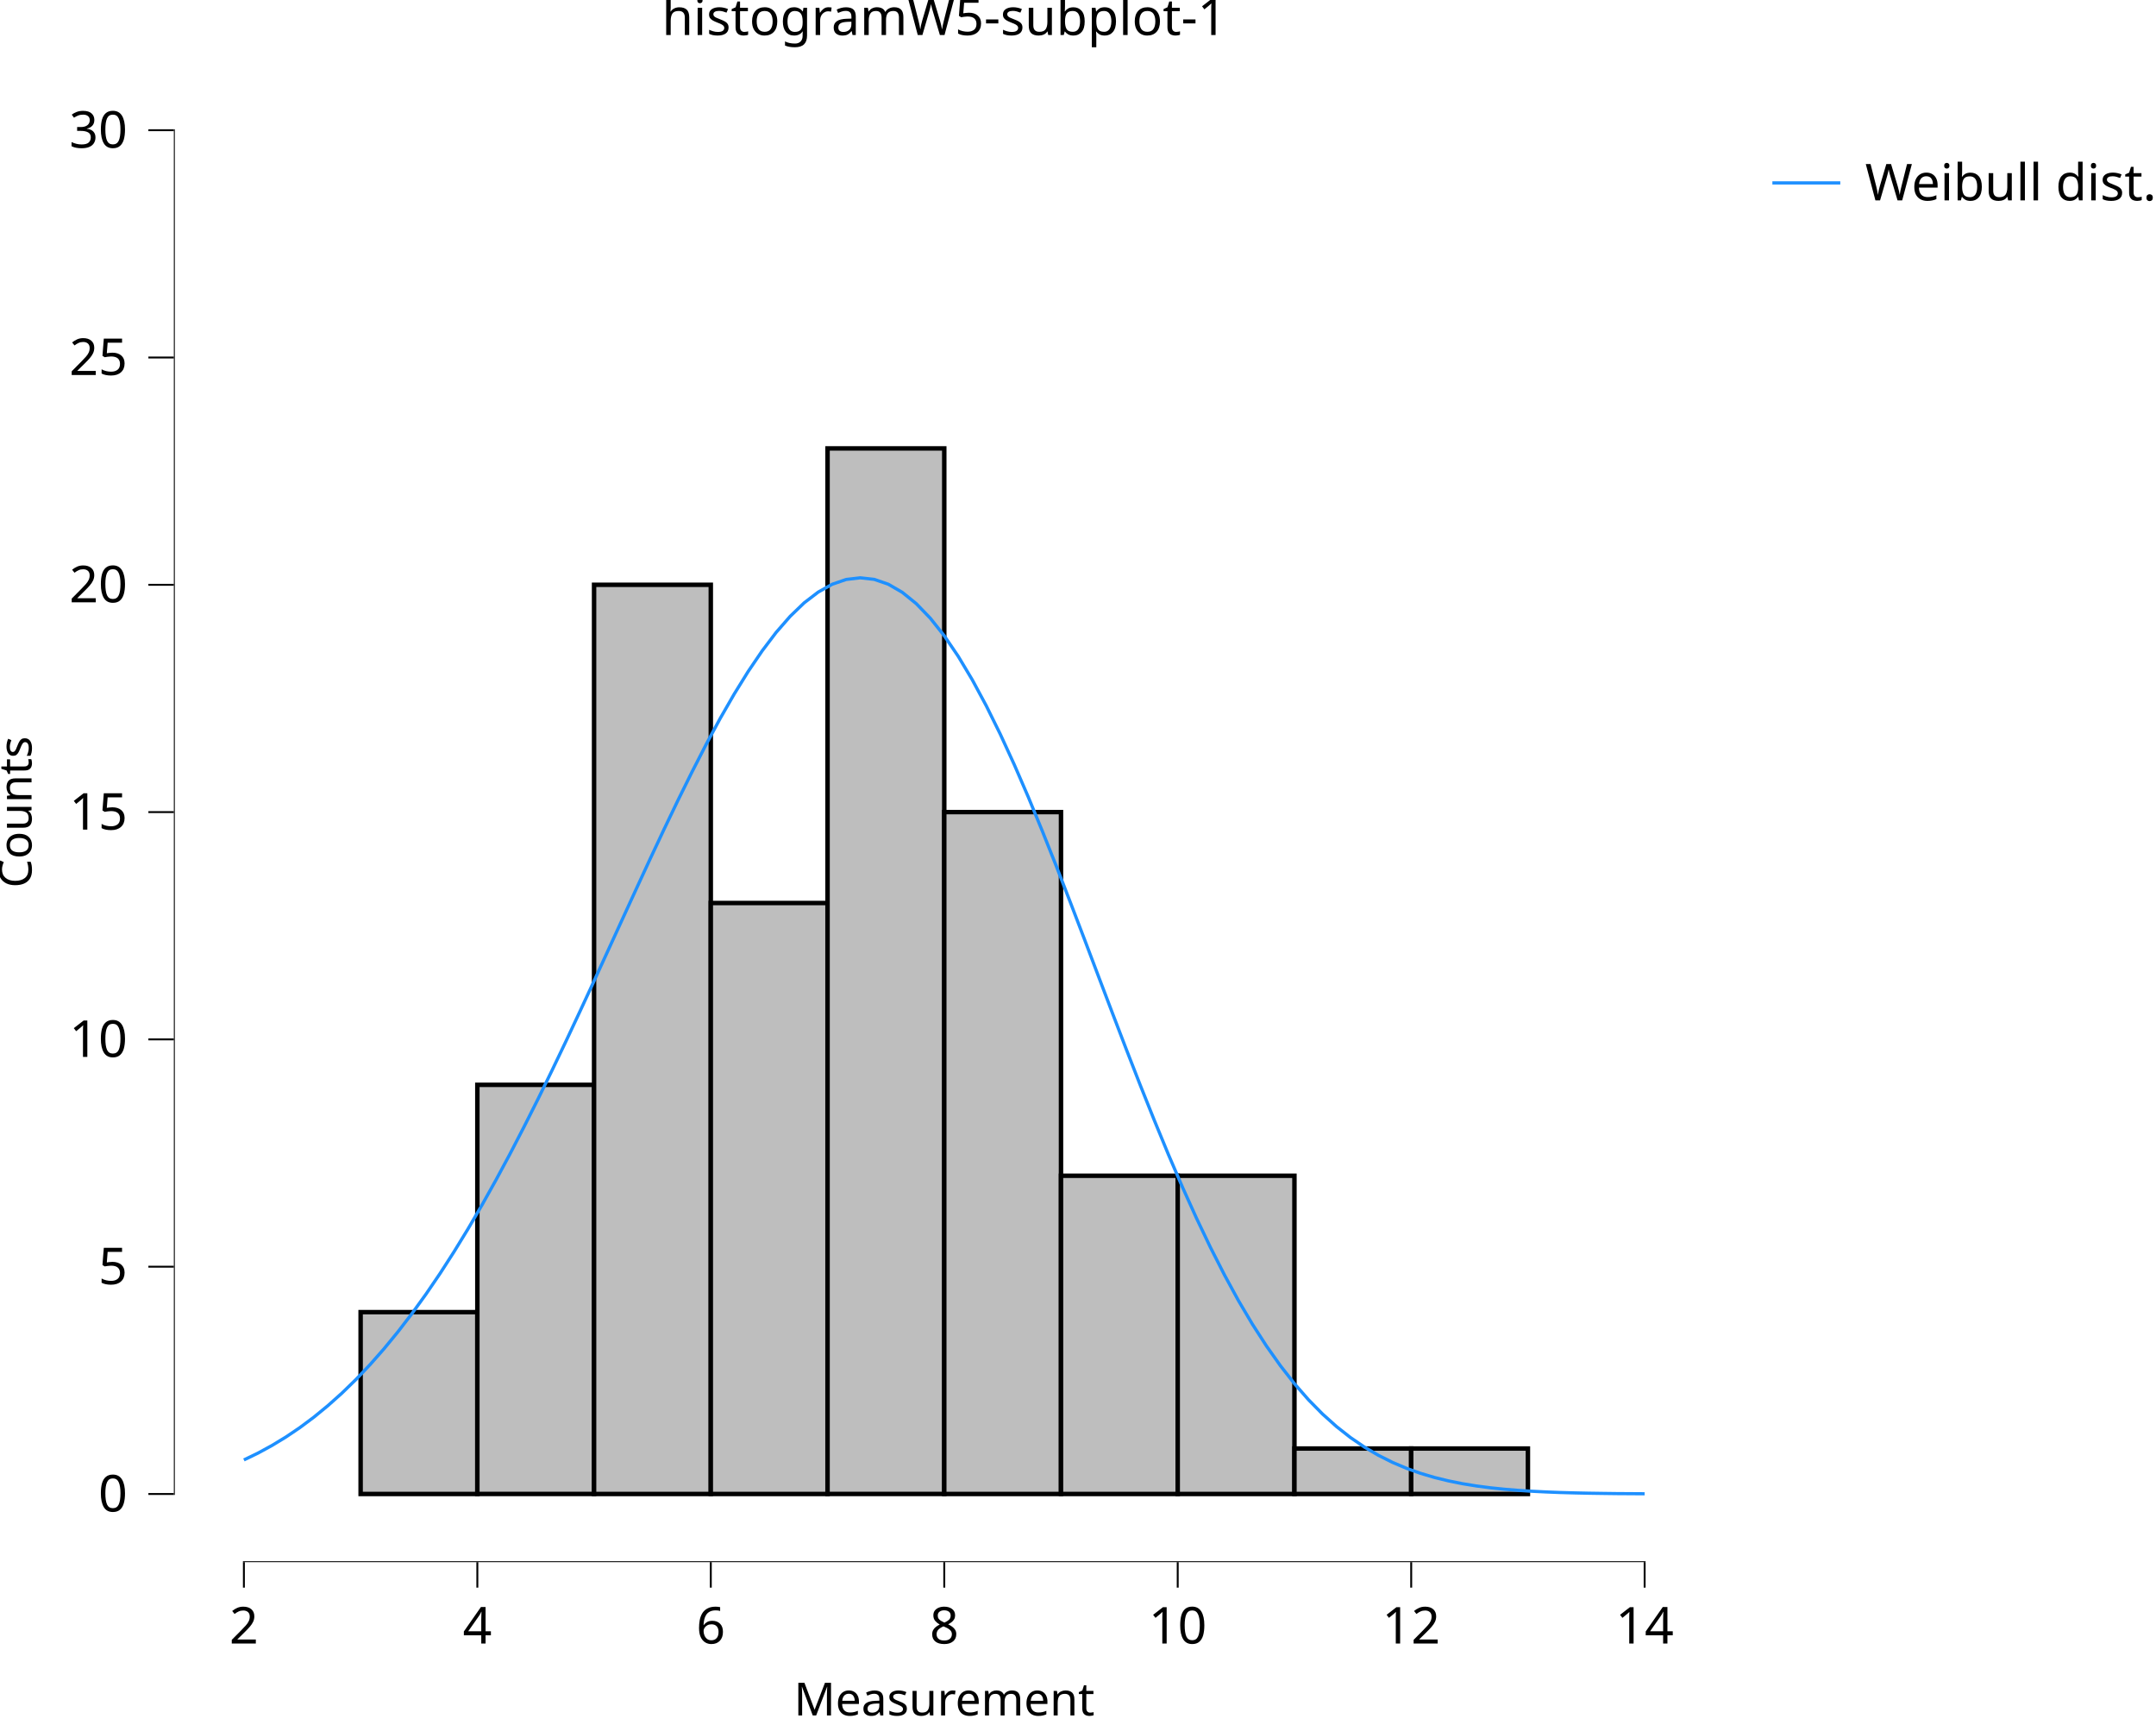
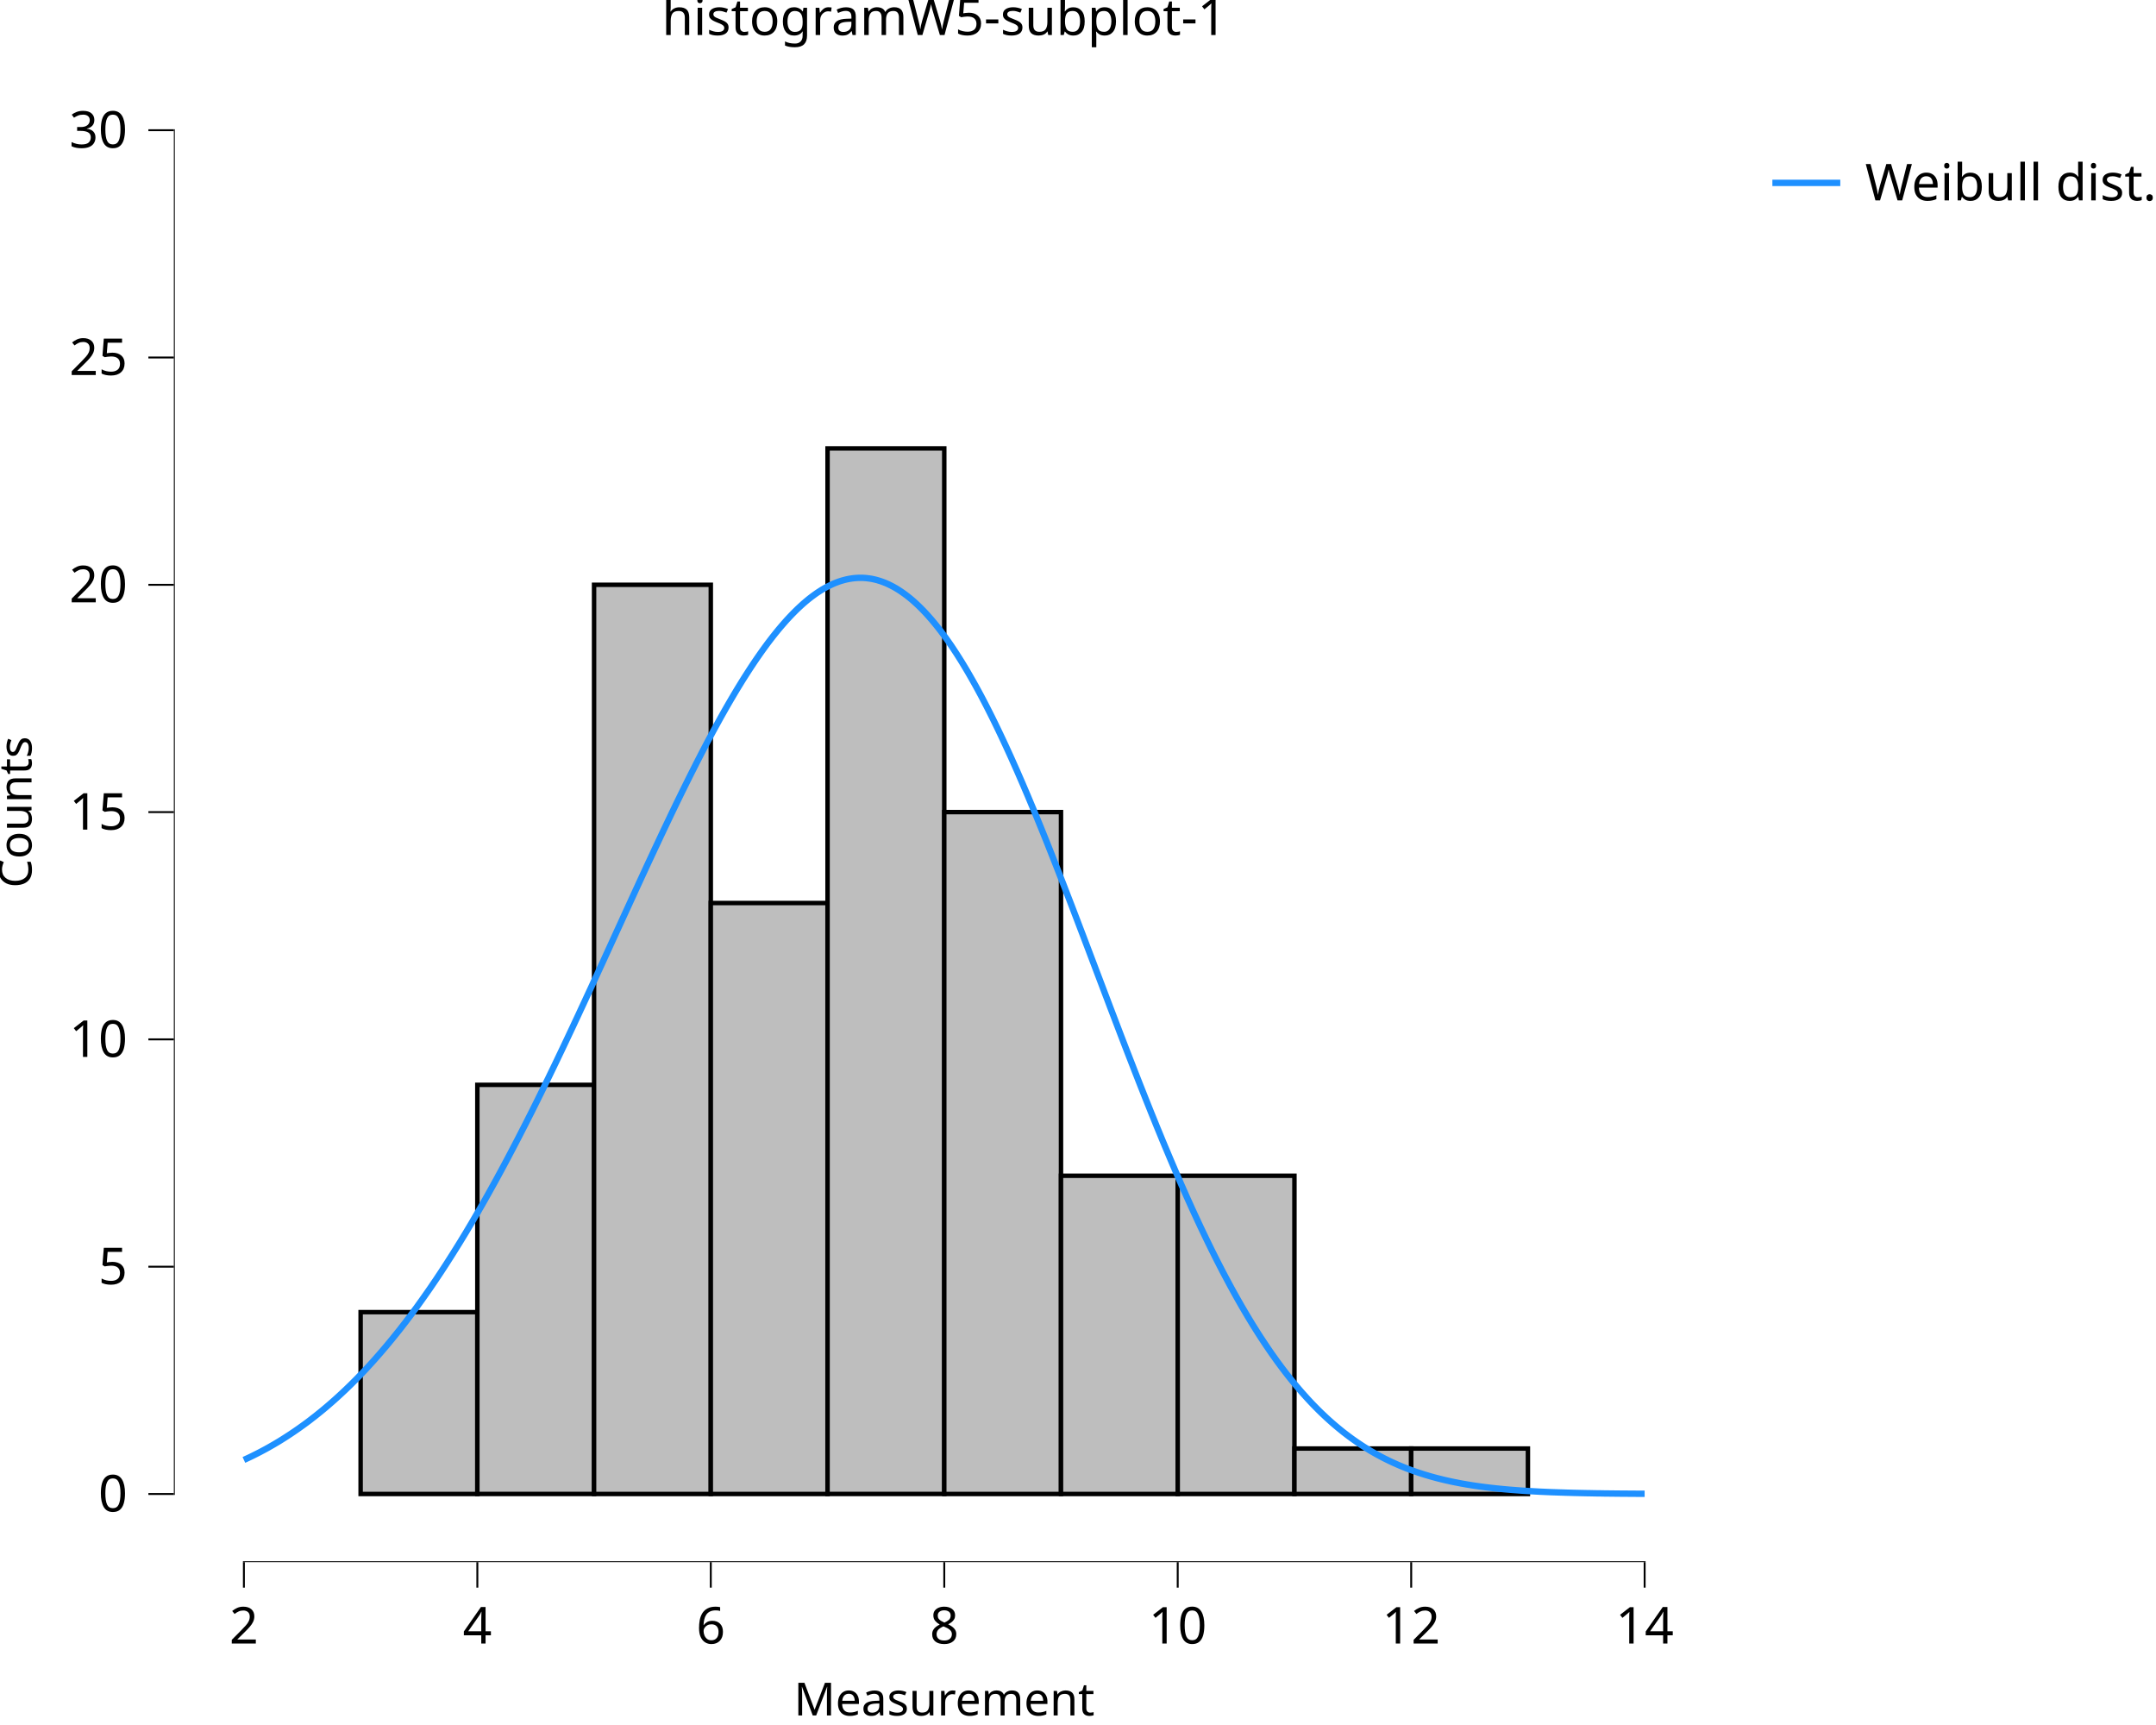
<svg xmlns="http://www.w3.org/2000/svg" class="svglite" data-engine-version="2.0" width="720.00pt" height="576.00pt" viewBox="0 0 720.00 576.00">
  <defs>
    <style type="text/css">
    .svglite line, .svglite polyline, .svglite polygon, .svglite path, .svglite rect, .svglite circle {
      fill: none;
      stroke: #000000;
      stroke-linecap: round;
      stroke-linejoin: round;
      stroke-miterlimit: 10.00;
    }
  </style>
  </defs>
  <rect width="100%" height="100%" style="stroke: none; fill: #FFFFFF;" />
  <defs>
    <clipPath id="cpMC4wMHw3MjAuMDB8MC4wMHw1NzYuMDA=">
      <rect x="0.00" y="0.00" width="720.00" height="576.00" />
    </clipPath>
  </defs>
  <g clip-path="url(#cpMC4wMHw3MjAuMDB8MC4wMHw1NzYuMDA=)">
    <rect x="0.00" y="0.00" width="720.00" height="576.00" style="stroke-width: 10.67; stroke: none;" />
  </g>
  <defs>
    <clipPath id="cpNTguMDZ8NTcyLjYyfDIwLjcxfDUyMS42Mw==">
      <rect x="58.06" y="20.71" width="514.56" height="500.92" />
    </clipPath>
  </defs>
  <g clip-path="url(#cpNTguMDZ8NTcyLjYyfDIwLjcxfDUyMS42Mw==)">
    <rect x="58.06" y="20.71" width="514.56" height="500.92" style="stroke-width: 10.67; stroke: none;" />
    <rect x="81.45" y="498.86" width="38.98" height="0.00" style="stroke-width: 1.49; stroke-linecap: butt; stroke-linejoin: miter; fill: #BEBEBE;" />
    <rect x="120.43" y="438.14" width="38.98" height="60.72" style="stroke-width: 1.49; stroke-linecap: butt; stroke-linejoin: miter; fill: #BEBEBE;" />
    <rect x="159.41" y="362.24" width="38.98" height="136.61" style="stroke-width: 1.49; stroke-linecap: butt; stroke-linejoin: miter; fill: #BEBEBE;" />
    <rect x="198.39" y="195.27" width="38.98" height="303.59" style="stroke-width: 1.49; stroke-linecap: butt; stroke-linejoin: miter; fill: #BEBEBE;" />
    <rect x="237.37" y="301.53" width="38.98" height="197.33" style="stroke-width: 1.49; stroke-linecap: butt; stroke-linejoin: miter; fill: #BEBEBE;" />
    <rect x="276.36" y="149.73" width="38.98" height="349.12" style="stroke-width: 1.49; stroke-linecap: butt; stroke-linejoin: miter; fill: #BEBEBE;" />
    <rect x="315.34" y="271.17" width="38.98" height="227.69" style="stroke-width: 1.49; stroke-linecap: butt; stroke-linejoin: miter; fill: #BEBEBE;" />
    <rect x="354.32" y="392.60" width="38.98" height="106.26" style="stroke-width: 1.49; stroke-linecap: butt; stroke-linejoin: miter; fill: #BEBEBE;" />
    <rect x="393.30" y="392.60" width="38.98" height="106.26" style="stroke-width: 1.49; stroke-linecap: butt; stroke-linejoin: miter; fill: #BEBEBE;" />
    <rect x="432.28" y="483.68" width="38.98" height="15.18" style="stroke-width: 1.49; stroke-linecap: butt; stroke-linejoin: miter; fill: #BEBEBE;" />
    <rect x="471.27" y="483.68" width="38.98" height="15.18" style="stroke-width: 1.49; stroke-linecap: butt; stroke-linejoin: miter; fill: #BEBEBE;" />
    <rect x="510.25" y="498.86" width="38.98" height="0.00" style="stroke-width: 1.49; stroke-linecap: butt; stroke-linejoin: miter; fill: #BEBEBE;" />
    <line x1="81.13" y1="521.63" x2="549.55" y2="521.63" style="stroke-width: 0.64; stroke-linecap: butt;" />
    <line x1="58.06" y1="499.18" x2="58.06" y2="43.16" style="stroke-width: 0.64; stroke-linecap: butt;" />
-     <polyline points="81.45,487.49 86.12,485.23 90.80,482.68 95.48,479.84 100.16,476.68 104.84,473.19 109.51,469.36 114.19,465.18 118.87,460.63 123.55,455.70 128.22,450.40 132.90,444.70 137.58,438.61 142.26,432.13 146.94,425.26 151.61,418.00 156.29,410.36 160.97,402.35 165.65,393.98 170.33,385.28 175.00,376.26 179.68,366.96 184.36,357.40 189.04,347.61 193.71,337.65 198.39,327.55 203.07,317.36 207.75,307.14 212.43,296.94 217.10,286.83 221.78,276.87 226.46,267.12 231.14,257.67 235.81,248.58 240.49,239.92 245.17,231.78 249.85,224.22 254.53,217.33 259.20,211.16 263.88,205.80 268.56,201.29 273.24,197.71 277.92,195.09 282.59,193.49 287.27,192.94 291.95,193.46 296.63,195.07 301.30,197.77 305.98,201.56 310.66,206.41 315.34,212.30 320.02,219.18 324.69,226.99 329.37,235.68 334.05,245.16 338.73,255.35 343.41,266.16 348.08,277.49 352.76,289.23 357.44,301.29 362.12,313.54 366.79,325.89 371.47,338.22 376.15,350.44 380.83,362.45 385.51,374.15 390.18,385.48 394.86,396.35 399.54,406.71 404.22,416.51 408.90,425.70 413.57,434.27 418.25,442.18 422.93,449.44 427.61,456.05 432.28,462.03 436.96,467.38 441.64,472.14 446.32,476.34 451.00,480.02 455.67,483.21 460.35,485.96 465.03,488.31 469.71,490.29 474.38,491.96 479.06,493.35 483.74,494.49 488.42,495.43 493.10,496.19 497.77,496.80 502.45,497.28 507.13,497.66 511.81,497.96 516.49,498.19 521.16,498.37 525.84,498.50 530.52,498.60 535.20,498.67 539.87,498.73 544.55,498.76 549.23,498.79 " style="stroke-width: 1.07; stroke: #1E90FF; stroke-linecap: butt;" />
+     <polyline points="81.45,487.49 82.36,487.07 83.28,486.64 84.19,486.20 85.11,485.74 86.02,485.28 86.94,484.81 87.85,484.32 88.77,483.83 89.69,483.32 90.60,482.80 91.52,482.27 92.43,481.73 93.35,481.18 94.26,480.61 95.18,480.03 96.09,479.44 97.01,478.84 97.92,478.23 98.84,477.60 99.75,476.97 100.67,476.31 101.59,475.65 102.50,474.98 103.42,474.29 104.33,473.58 105.25,472.87 106.16,472.14 107.08,471.40 107.99,470.65 108.91,469.88 109.82,469.10 110.74,468.30 111.66,467.49 112.57,466.67 113.49,465.83 114.40,464.98 115.32,464.12 116.23,463.24 117.15,462.35 118.06,461.44 118.98,460.52 119.89,459.58 120.81,458.63 121.73,457.67 122.64,456.69 123.56,455.69 124.47,454.69 125.39,453.66 126.30,452.62 127.22,451.57 128.13,450.50 129.05,449.42 129.96,448.32 130.88,447.21 131.79,446.08 132.71,444.94 133.63,443.79 134.54,442.61 135.46,441.43 136.37,440.22 137.29,439.01 138.20,437.77 139.12,436.53 140.03,435.26 140.95,433.98 141.86,432.69 142.78,431.38 143.70,430.06 144.61,428.72 145.53,427.37 146.44,426.00 147.36,424.62 148.27,423.22 149.19,421.81 150.10,420.38 151.02,418.94 151.93,417.49 152.85,416.01 153.77,414.53 154.68,413.03 155.60,411.52 156.51,409.99 157.43,408.45 158.34,406.89 159.26,405.32 160.17,403.73 161.09,402.14 162.00,400.53 162.92,398.90 163.83,397.26 164.75,395.61 165.67,393.95 166.58,392.27 167.50,390.58 168.41,388.88 169.33,387.16 170.24,385.43 171.16,383.69 172.07,381.94 172.99,380.18 173.90,378.40 174.82,376.62 175.74,374.82 176.65,373.01 177.57,371.20 178.48,369.37 179.40,367.53 180.31,365.68 181.23,363.82 182.14,361.95 183.06,360.08 183.97,358.19 184.89,356.30 185.81,354.39 186.72,352.48 187.64,350.56 188.55,348.64 189.47,346.70 190.38,344.76 191.30,342.82 192.21,340.86 193.13,338.91 194.04,336.94 194.96,334.97 195.87,333.00 196.79,331.02 197.71,329.04 198.62,327.05 199.54,325.06 200.45,323.07 201.37,321.08 202.28,319.08 203.20,317.08 204.11,315.08 205.03,313.08 205.94,311.08 206.86,309.08 207.78,307.08 208.69,305.08 209.61,303.08 210.52,301.09 211.44,299.09 212.35,297.10 213.27,295.11 214.18,293.13 215.10,291.15 216.01,289.17 216.93,287.20 217.85,285.24 218.76,283.28 219.68,281.33 220.59,279.38 221.51,277.44 222.42,275.52 223.34,273.60 224.25,271.68 225.17,269.78 226.08,267.89 227.00,266.01 227.91,264.15 228.83,262.29 229.75,260.44 230.66,258.61 231.58,256.80 232.49,254.99 233.41,253.20 234.32,251.43 235.24,249.67 236.15,247.93 237.07,246.21 237.98,244.50 238.90,242.81 239.82,241.15 240.73,239.49 241.65,237.86 242.56,236.25 243.48,234.66 244.39,233.10 245.31,231.55 246.22,230.03 247.14,228.53 248.05,227.05 248.97,225.60 249.89,224.17 250.80,222.77 251.72,221.39 252.63,220.04 253.55,218.72 254.46,217.42 255.38,216.15 256.29,214.91 257.21,213.70 258.12,212.52 259.04,211.37 259.95,210.25 260.87,209.16 261.79,208.10 262.70,207.07 263.62,206.08 264.53,205.12 265.45,204.19 266.36,203.30 267.28,202.44 268.19,201.61 269.11,200.82 270.02,200.07 270.94,199.35 271.86,198.67 272.77,198.02 273.69,197.42 274.60,196.84 275.52,196.31 276.43,195.82 277.35,195.36 278.26,194.94 279.18,194.56 280.09,194.22 281.01,193.92 281.93,193.66 282.84,193.44 283.76,193.26 284.67,193.12 285.59,193.02 286.50,192.96 287.42,192.94 288.33,192.96 289.25,193.03 290.16,193.14 291.08,193.28 291.99,193.47 292.91,193.70 293.83,193.98 294.74,194.29 295.66,194.65 296.57,195.05 297.49,195.49 298.40,195.97 299.32,196.49 300.23,197.06 301.15,197.67 302.06,198.32 302.98,199.01 303.90,199.74 304.81,200.51 305.73,201.33 306.64,202.18 307.56,203.08 308.47,204.01 309.39,204.99 310.30,206.01 311.22,207.06 312.13,208.16 313.05,209.29 313.97,210.47 314.88,211.68 315.80,212.93 316.71,214.22 317.63,215.54 318.54,216.91 319.46,218.31 320.37,219.74 321.29,221.21 322.20,222.72 323.12,224.26 324.03,225.84 324.95,227.45 325.87,229.09 326.78,230.76 327.70,232.47 328.61,234.21 329.53,235.98 330.44,237.78 331.36,239.61 332.27,241.47 333.19,243.36 334.10,245.27 335.02,247.22 335.94,249.19 336.85,251.18 337.77,253.20 338.68,255.25 339.60,257.31 340.51,259.41 341.43,261.52 342.34,263.66 343.26,265.81 344.17,267.99 345.09,270.18 346.01,272.40 346.92,274.63 347.84,276.88 348.75,279.14 349.67,281.42 350.58,283.72 351.50,286.03 352.41,288.35 353.33,290.68 354.24,293.03 355.16,295.38 356.07,297.75 356.99,300.12 357.91,302.50 358.82,304.89 359.74,307.29 360.65,309.69 361.57,312.09 362.48,314.50 363.40,316.92 364.31,319.33 365.23,321.75 366.14,324.17 367.06,326.59 367.98,329.01 368.89,331.42 369.81,333.83 370.72,336.25 371.64,338.65 372.55,341.05 373.47,343.45 374.38,345.84 375.30,348.23 376.21,350.60 377.13,352.97 378.05,355.33 378.96,357.68 379.88,360.02 380.79,362.35 381.71,364.67 382.62,366.98 383.54,369.27 384.45,371.55 385.37,373.81 386.28,376.07 387.20,378.30 388.11,380.52 389.03,382.73 389.95,384.91 390.86,387.08 391.78,389.24 392.69,391.37 393.61,393.49 394.52,395.58 395.44,397.66 396.35,399.72 397.27,401.75 398.18,403.77 399.10,405.76 400.02,407.74 400.93,409.69 401.85,411.62 402.76,413.52 403.68,415.41 404.59,417.27 405.51,419.11 406.42,420.92 407.34,422.71 408.25,424.48 409.17,426.22 410.09,427.94 411.00,429.64 411.92,431.31 412.83,432.95 413.75,434.57 414.66,436.17 415.58,437.74 416.49,439.28 417.41,440.81 418.32,442.30 419.24,443.77 420.15,445.22 421.07,446.64 421.99,448.03 422.90,449.40 423.82,450.75 424.73,452.07 425.65,453.36 426.56,454.64 427.48,455.88 428.39,457.10 429.31,458.30 430.22,459.47 431.14,460.62 432.06,461.75 432.97,462.85 433.89,463.93 434.80,464.98 435.72,466.01 436.63,467.02 437.55,468.01 438.46,468.97 439.38,469.91 440.29,470.83 441.21,471.73 442.13,472.60 443.04,473.46 443.96,474.29 444.87,475.10 445.79,475.89 446.70,476.66 447.62,477.41 448.53,478.15 449.45,478.86 450.36,479.55 451.28,480.23 452.19,480.88 453.11,481.52 454.03,482.14 454.94,482.74 455.86,483.33 456.77,483.89 457.69,484.45 458.60,484.98 459.52,485.50 460.43,486.00 461.35,486.49 462.26,486.97 463.18,487.42 464.10,487.87 465.01,488.30 465.93,488.71 466.84,489.12 467.76,489.51 468.67,489.88 469.59,490.25 470.50,490.60 471.42,490.94 472.33,491.27 473.25,491.58 474.17,491.89 475.08,492.18 476.00,492.47 476.91,492.74 477.83,493.01 478.74,493.26 479.66,493.51 480.57,493.74 481.49,493.97 482.40,494.19 483.32,494.40 484.23,494.60 485.15,494.80 486.07,494.98 486.98,495.16 487.90,495.34 488.81,495.50 489.73,495.66 490.64,495.81 491.56,495.96 492.47,496.10 493.39,496.23 494.30,496.36 495.22,496.48 496.14,496.60 497.05,496.71 497.97,496.82 498.88,496.92 499.80,497.02 500.71,497.11 501.63,497.20 502.54,497.29 503.46,497.37 504.37,497.45 505.29,497.52 506.21,497.59 507.12,497.66 508.04,497.73 508.95,497.79 509.87,497.85 510.78,497.90 511.70,497.95 512.61,498.00 513.53,498.05 514.44,498.10 515.36,498.14 516.27,498.18 517.19,498.22 518.11,498.26 519.02,498.29 519.94,498.32 520.85,498.35 521.77,498.38 522.68,498.41 523.60,498.44 524.51,498.46 525.43,498.49 526.34,498.51 527.26,498.53 528.18,498.55 529.09,498.57 530.01,498.59 530.92,498.60 531.84,498.62 532.75,498.64 533.67,498.65 534.58,498.66 535.50,498.68 536.41,498.69 537.33,498.70 538.25,498.71 539.16,498.72 540.08,498.73 540.99,498.74 541.91,498.74 542.82,498.75 543.74,498.76 544.65,498.77 545.57,498.77 546.48,498.78 547.40,498.78 548.31,498.79 549.23,498.79 " style="stroke-width: 2.13; stroke: #1E90FF; stroke-linecap: butt;" />
    <rect x="58.06" y="20.71" width="514.56" height="500.92" style="stroke-width: 0.00; stroke: none;" />
  </g>
  <g clip-path="url(#cpMC4wMHw3MjAuMDB8MC4wMHw1NzYuMDA=)">
    <polyline points="58.06,521.63 58.06,20.71 " style="stroke-width: 0.00; stroke: none; stroke-linecap: butt;" />
    <text x="42.58" y="504.71" text-anchor="end" style="font-size: 17.00px; font-family: sans;" textLength="9.46px" lengthAdjust="spacingAndGlyphs">0</text>
    <text x="42.58" y="428.81" text-anchor="end" style="font-size: 17.00px; font-family: sans;" textLength="9.46px" lengthAdjust="spacingAndGlyphs">5</text>
    <text x="42.58" y="352.91" text-anchor="end" style="font-size: 17.00px; font-family: sans;" textLength="18.91px" lengthAdjust="spacingAndGlyphs">10</text>
    <text x="42.58" y="277.02" text-anchor="end" style="font-size: 17.00px; font-family: sans;" textLength="18.91px" lengthAdjust="spacingAndGlyphs">15</text>
    <text x="42.58" y="201.12" text-anchor="end" style="font-size: 17.00px; font-family: sans;" textLength="18.91px" lengthAdjust="spacingAndGlyphs">20</text>
    <text x="42.58" y="125.22" text-anchor="end" style="font-size: 17.00px; font-family: sans;" textLength="18.91px" lengthAdjust="spacingAndGlyphs">25</text>
    <text x="42.58" y="49.33" text-anchor="end" style="font-size: 17.00px; font-family: sans;" textLength="18.91px" lengthAdjust="spacingAndGlyphs">30</text>
    <polyline points="49.55,498.86 58.06,498.86 " style="stroke-width: 0.64; stroke-linecap: butt;" />
    <polyline points="49.55,422.96 58.06,422.96 " style="stroke-width: 0.64; stroke-linecap: butt;" />
    <polyline points="49.55,347.06 58.06,347.06 " style="stroke-width: 0.64; stroke-linecap: butt;" />
    <polyline points="49.55,271.17 58.06,271.17 " style="stroke-width: 0.64; stroke-linecap: butt;" />
    <polyline points="49.55,195.27 58.06,195.27 " style="stroke-width: 0.64; stroke-linecap: butt;" />
    <polyline points="49.55,119.37 58.06,119.37 " style="stroke-width: 0.64; stroke-linecap: butt;" />
    <polyline points="49.55,43.48 58.06,43.48 " style="stroke-width: 0.64; stroke-linecap: butt;" />
    <polyline points="58.06,521.63 572.62,521.63 " style="stroke-width: 0.00; stroke: none; stroke-linecap: butt;" />
    <polyline points="81.45,530.13 81.45,521.63 " style="stroke-width: 0.64; stroke-linecap: butt;" />
    <polyline points="159.41,530.13 159.41,521.63 " style="stroke-width: 0.64; stroke-linecap: butt;" />
    <polyline points="237.37,530.13 237.37,521.63 " style="stroke-width: 0.64; stroke-linecap: butt;" />
    <polyline points="315.34,530.13 315.34,521.63 " style="stroke-width: 0.64; stroke-linecap: butt;" />
    <polyline points="393.30,530.13 393.30,521.63 " style="stroke-width: 0.64; stroke-linecap: butt;" />
    <polyline points="471.27,530.13 471.27,521.63 " style="stroke-width: 0.64; stroke-linecap: butt;" />
    <polyline points="549.23,530.13 549.23,521.63 " style="stroke-width: 0.64; stroke-linecap: butt;" />
    <text x="81.45" y="548.80" text-anchor="middle" style="font-size: 17.00px; font-family: sans;" textLength="9.46px" lengthAdjust="spacingAndGlyphs">2</text>
    <text x="159.41" y="548.80" text-anchor="middle" style="font-size: 17.00px; font-family: sans;" textLength="9.46px" lengthAdjust="spacingAndGlyphs">4</text>
    <text x="237.37" y="548.80" text-anchor="middle" style="font-size: 17.00px; font-family: sans;" textLength="9.46px" lengthAdjust="spacingAndGlyphs">6</text>
    <text x="315.34" y="548.80" text-anchor="middle" style="font-size: 17.00px; font-family: sans;" textLength="9.46px" lengthAdjust="spacingAndGlyphs">8</text>
    <text x="393.30" y="548.80" text-anchor="middle" style="font-size: 17.00px; font-family: sans;" textLength="18.91px" lengthAdjust="spacingAndGlyphs">10</text>
    <text x="471.27" y="548.80" text-anchor="middle" style="font-size: 17.00px; font-family: sans;" textLength="18.91px" lengthAdjust="spacingAndGlyphs">12</text>
    <text x="549.23" y="548.80" text-anchor="middle" style="font-size: 17.00px; font-family: sans;" textLength="18.91px" lengthAdjust="spacingAndGlyphs">14</text>
    <text x="315.34" y="572.82" text-anchor="middle" style="font-size: 15.30px; font-family: sans;" textLength="93.56px" lengthAdjust="spacingAndGlyphs">Measurement</text>
    <text transform="translate(10.53,271.17) rotate(-90)" text-anchor="middle" style="font-size: 15.30px; font-family: sans;" textLength="48.49px" lengthAdjust="spacingAndGlyphs">Counts</text>
    <rect x="583.58" y="20.71" width="136.42" height="60.01" style="stroke-width: 0.75; stroke: none;" />
    <rect x="583.58" y="20.71" width="136.42" height="60.01" style="stroke-width: 10.67; stroke: none;" />
    <rect x="589.06" y="46.90" width="28.35" height="28.35" style="stroke-width: 10.67; stroke: none;" />
-     <line x1="591.89" y1="61.07" x2="614.57" y2="61.07" style="stroke-width: 1.07; stroke: #1E90FF; stroke-linecap: butt;" />
+     <line x1="591.89" y1="61.07" x2="614.57" y2="61.07" style="stroke-width: 2.13; stroke: #1E90FF; stroke-linecap: butt;" />
    <text x="622.88" y="66.92" style="font-size: 17.00px; font-family: sans;" textLength="91.64px" lengthAdjust="spacingAndGlyphs">Weibull dist.</text>
    <text x="315.34" y="11.70" text-anchor="middle" style="font-size: 17.00px; font-family: sans;" textLength="175.76px" lengthAdjust="spacingAndGlyphs">histogramW5-subplot-1</text>
  </g>
</svg>
